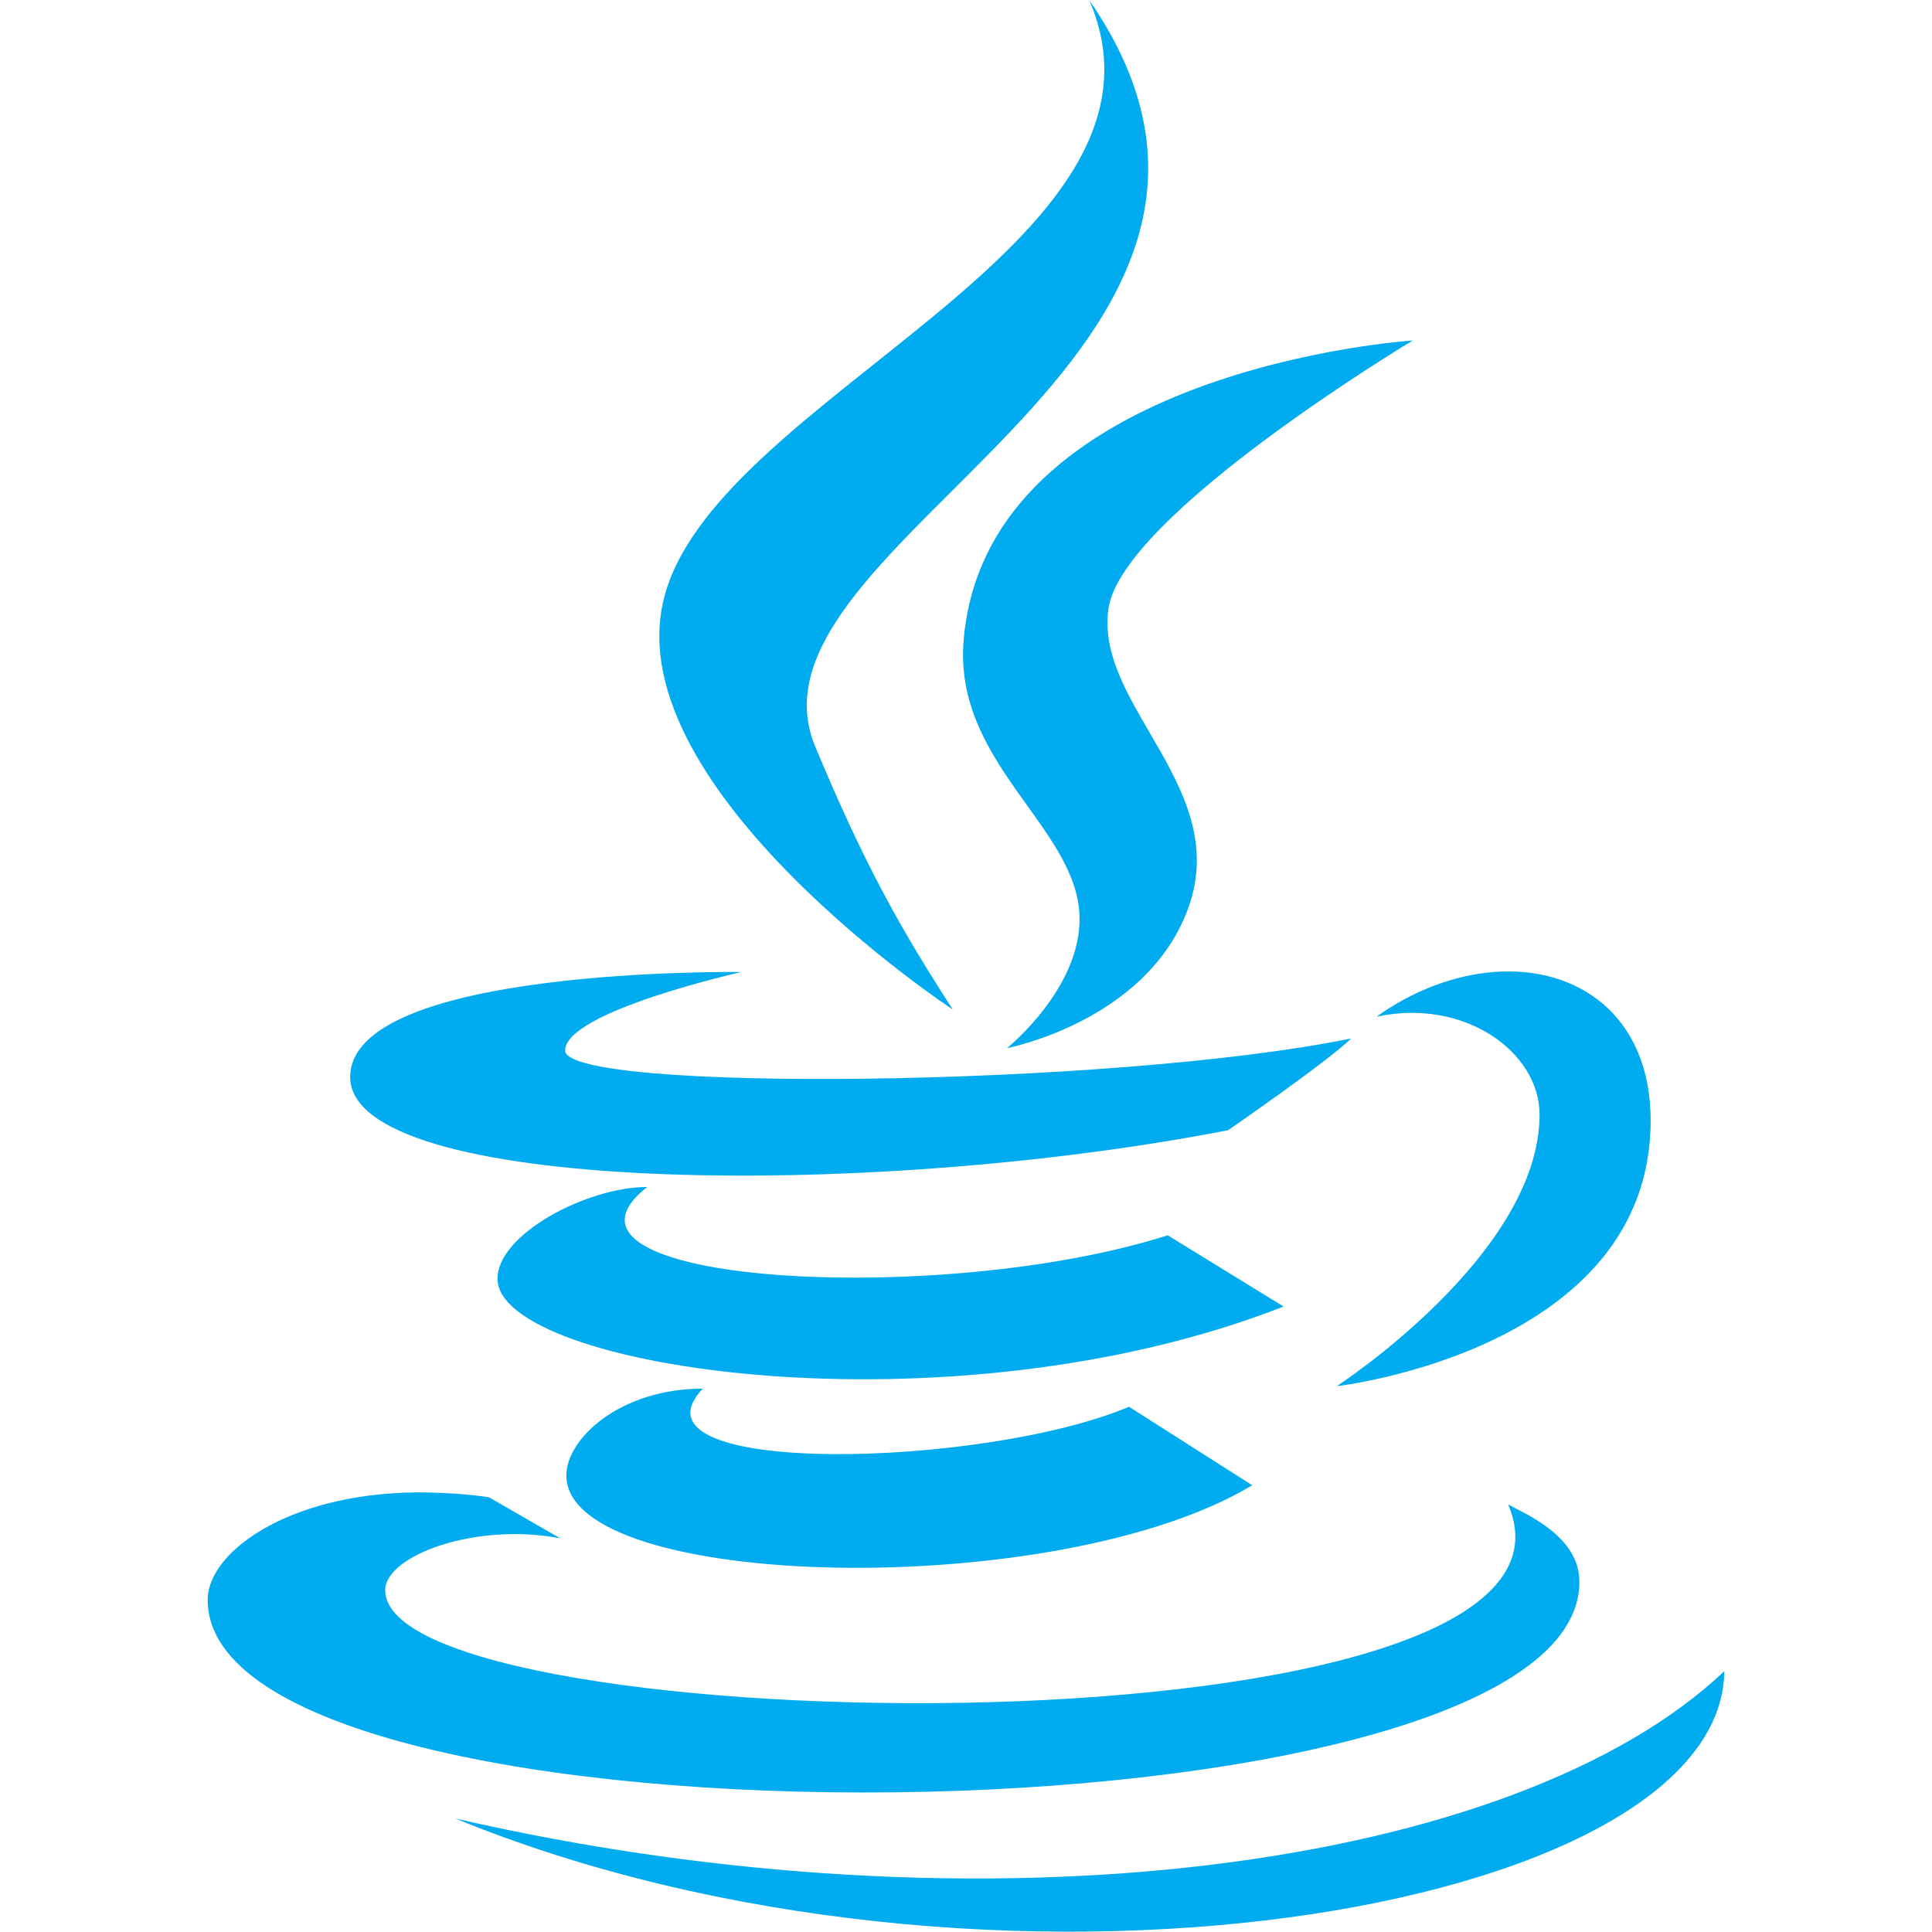
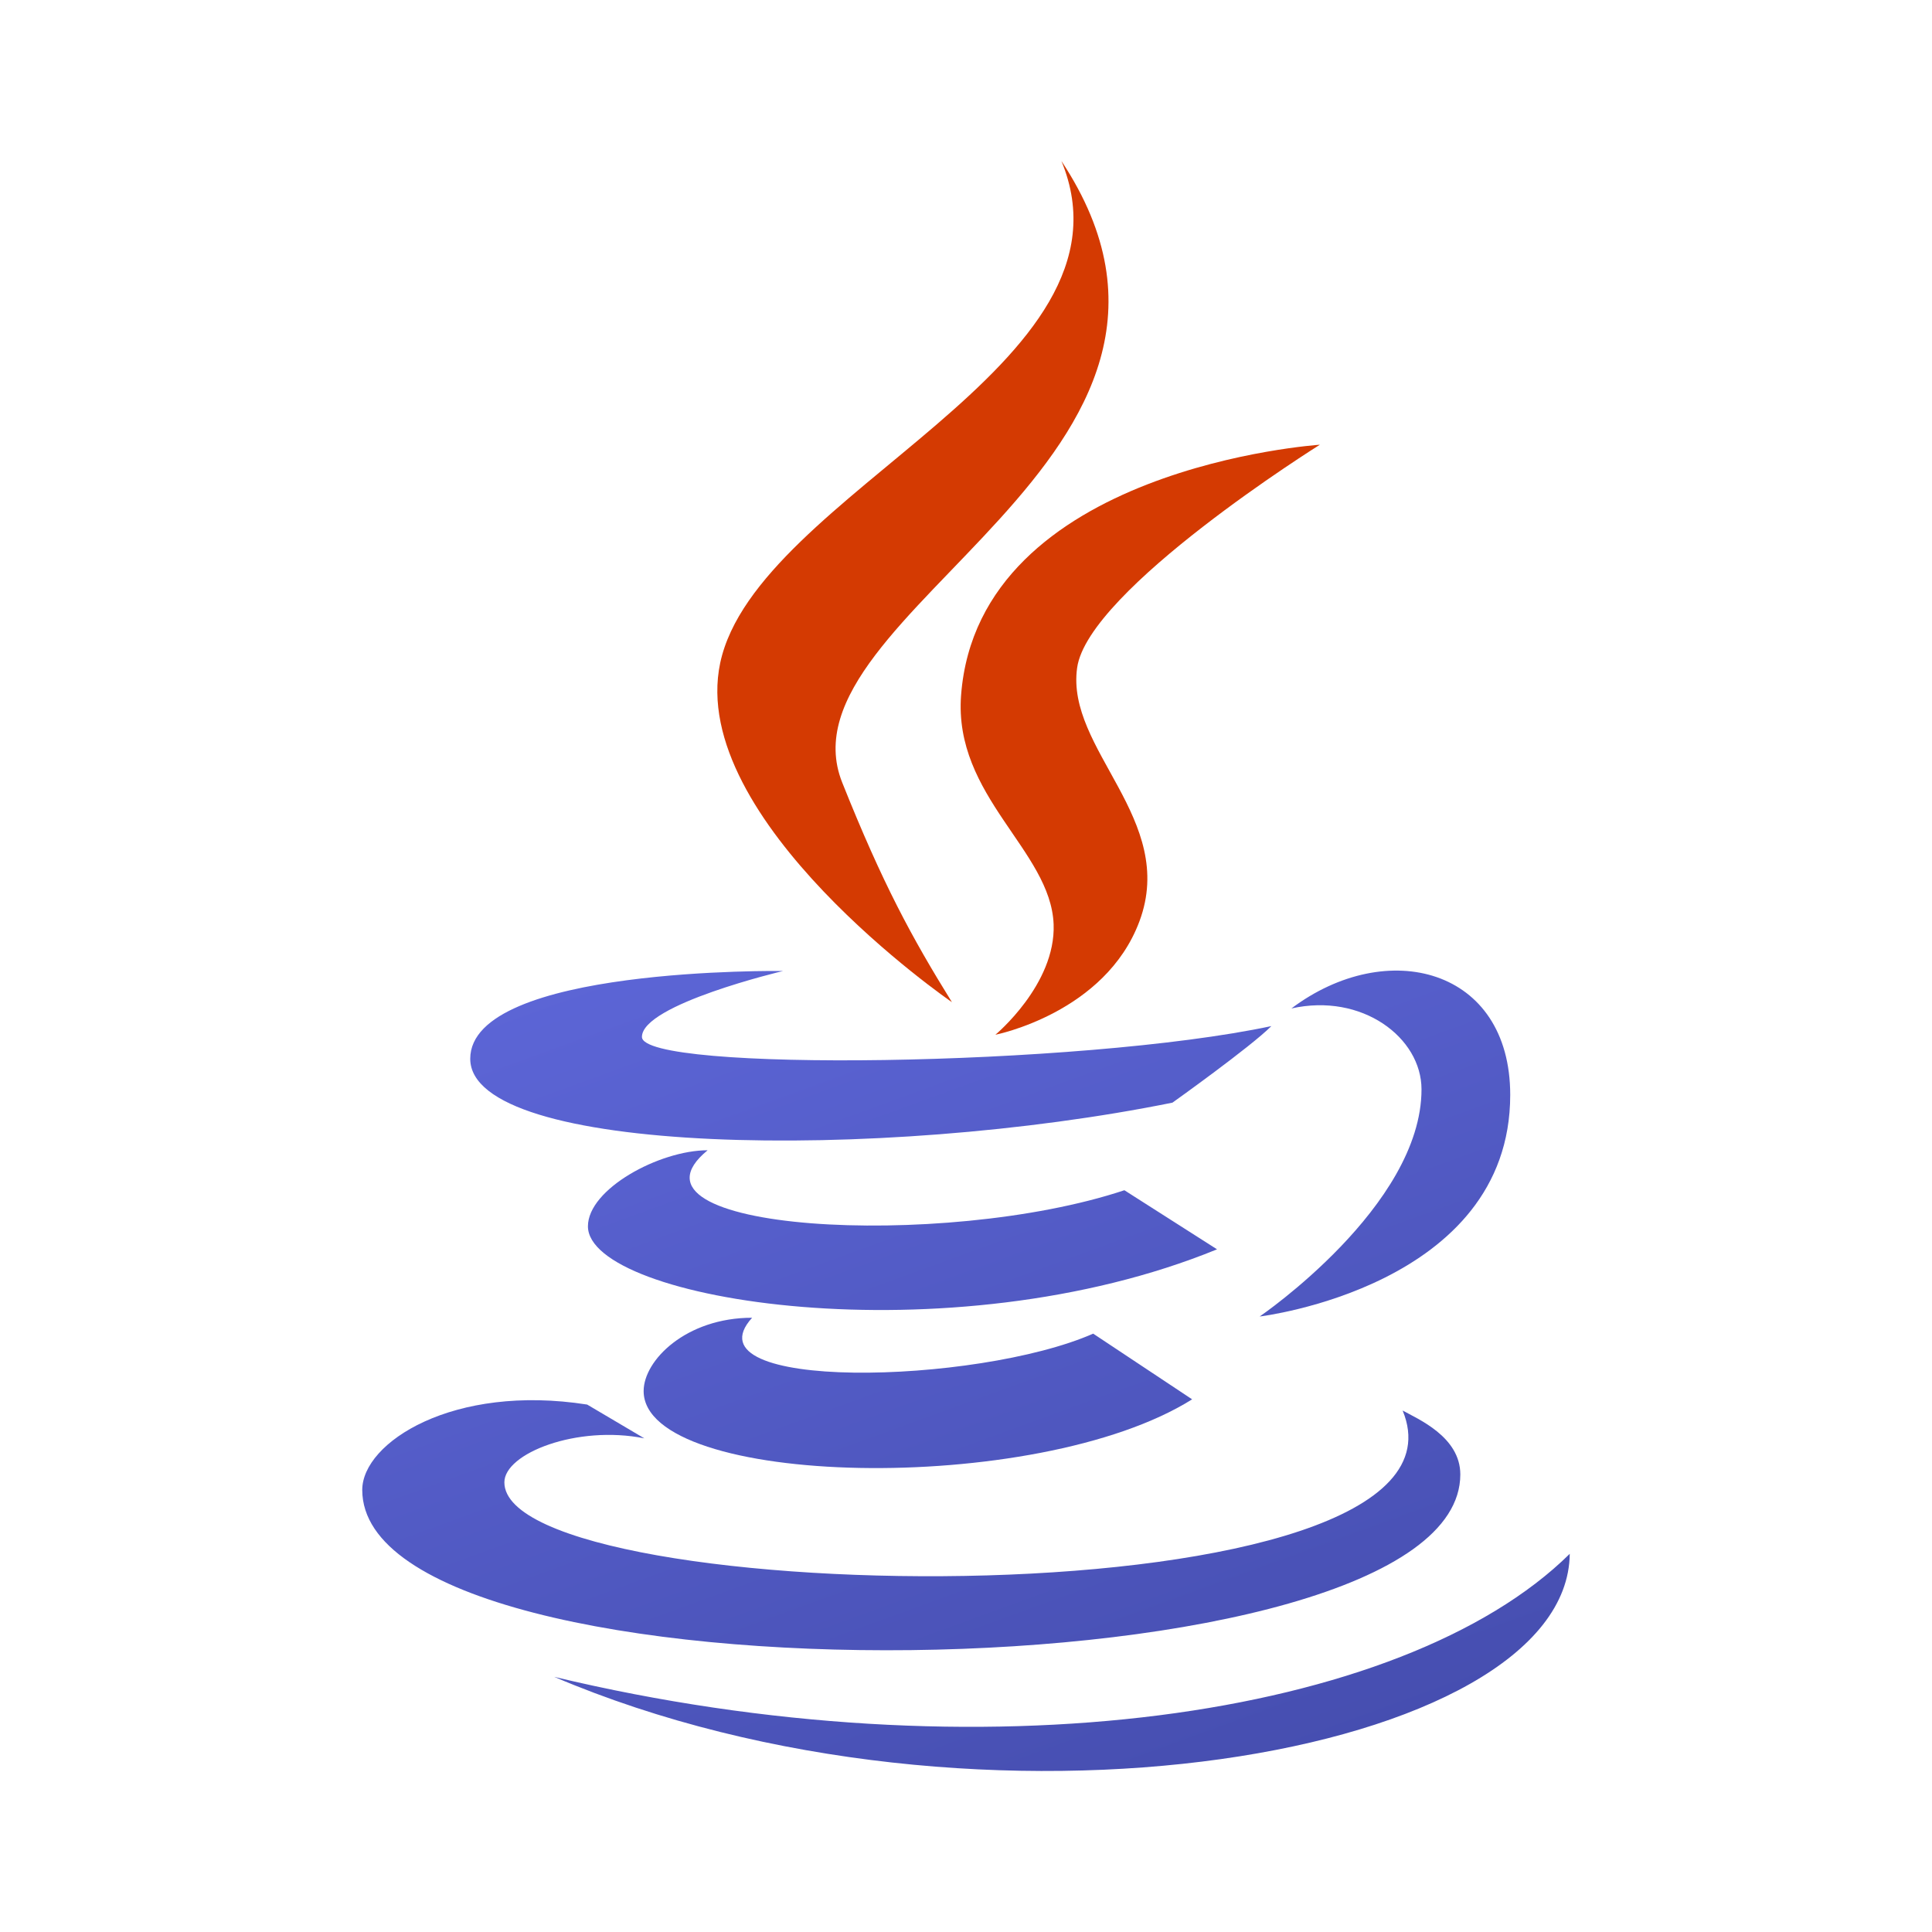
- <svg xmlns="http://www.w3.org/2000/svg" viewBox="0,0,256,256" width="144px" height="144px" fill-rule="nonzero">
-   <g fill="#00abf0" fill-rule="nonzero" stroke="none" stroke-width="1" stroke-linecap="butt" stroke-linejoin="miter" stroke-miterlimit="10" stroke-dasharray="" stroke-dashoffset="0" font-family="none" font-weight="none" font-size="none" text-anchor="none" style="mix-blend-mode: normal">
-     <g transform="scale(5.12,5.12)">
-       <path d="M28.188,0c2.75,6.363 -9.859,10.293 -11.031,15.594c-1.074,4.871 7.492,10.531 7.5,10.531c-1.301,-2.016 -2.258,-3.676 -3.562,-6.812c-2.207,-5.305 13.441,-10.105 7.094,-19.312zM36.562,8.812c0,0 -11.062,0.711 -11.625,7.781c-0.25,3.148 2.91,4.805 3,7.094c0.074,1.871 -1.875,3.438 -1.875,3.438c0,0 3.547,-0.676 4.656,-3.531c1.23,-3.168 -2.398,-5.309 -2.031,-7.844c0.352,-2.426 7.875,-6.938 7.875,-6.938zM19.188,25.156c0,0 -10.125,-0.145 -10.125,2.719c0,2.992 13.254,3.215 22.719,1.375c0,0 2.516,-1.73 3.188,-2.375c-6.203,1.266 -20.344,1.406 -20.344,0.312c0,-1.008 4.562,-2.031 4.562,-2.031zM38.656,25.156c-0.992,0.078 -2.062,0.461 -3.031,1.156c2.281,-0.492 4.219,0.922 4.219,2.531c0,3.625 -5.25,7.031 -5.25,7.031c0,0 8.125,-0.922 8.125,-6.875c0,-2.703 -1.879,-4.016 -4.062,-3.844zM16.75,30.719c-1.555,0 -3.875,1.219 -3.875,2.375c0,2.324 11.688,4.113 20.344,0.719l-3,-1.844c-5.867,1.879 -16.672,1.266 -13.469,-1.25zM18.188,35.938c-2.129,0 -3.531,1.285 -3.531,2.25c0,2.984 12.715,3.285 17.75,0.25l-3.188,-2.031c-3.762,1.59 -13.203,1.832 -11.031,-0.469zM11.094,38.625c-3.469,-0.07 -5.719,1.488 -5.719,2.781c0,6.875 35.5,6.559 35.5,-0.469c0,-1.168 -1.348,-1.734 -1.844,-2c2.902,6.719 -29.062,6.184 -29.062,2.219c0,-0.902 2.352,-1.766 4.531,-1.344l-1.844,-1.062c-0.543,-0.082 -1.066,-0.113 -1.562,-0.125zM44.625,43.25c-5.398,5.117 -19.078,6.973 -32.844,3.812c13.762,5.633 32.777,2.473 32.844,-3.812z" />
-     </g>
-   </g>
+ <svg xmlns="http://www.w3.org/2000/svg" viewBox="0 0 48 48" width="100px" height="100px">
+   <path fill="#d43a02" d="M23.65,24.898c-0.998-1.609-1.722-2.943-2.725-5.455C19.229,15.2,31.24,11.366,26.37,3.999 c2.111,5.089-7.577,8.235-8.477,12.473C17.07,20.37,23.645,24.898,23.65,24.898z" />
+   <path fill="#d43a02" d="M23.878,17.27c-0.192,2.516,2.229,3.857,2.299,5.695c0.056,1.496-1.447,2.743-1.447,2.743 s2.728-0.536,3.579-2.818c0.945-2.534-1.834-4.269-1.548-6.298c0.267-1.938,6.031-5.543,6.031-5.543S24.311,11.611,23.878,17.27z" />
+   <linearGradient id="P9ujQJgz7XN9Qbny9S64Ha" x1="22.677" x2="30.737" y1="21.174" y2="43.318" gradientUnits="userSpaceOnUse">
+     <stop offset="0" stop-color="#5c65d6" />
+     <stop offset=".999" stop-color="#464eb0" />
+   </linearGradient>
+   <path fill="url(#P9ujQJgz7XN9Qbny9S64Ha)" d="M32.084,25.055c1.754-0.394,3.233,0.723,3.233,2.01c0,2.901-4.021,5.643-4.021,5.643 s6.225-0.742,6.225-5.505C37.521,24.053,34.464,23.266,32.084,25.055z M29.129,27.395c0,0,1.941-1.383,2.458-1.902 c-4.763,1.011-15.638,1.147-15.638,0.269c0-0.809,3.507-1.638,3.507-1.638s-7.773-0.112-7.773,2.181 C11.683,28.695,21.858,28.866,29.129,27.395z" />
+   <linearGradient id="P9ujQJgz7XN9Qbny9S64Hb" x1="19.498" x2="27.296" y1="22.77" y2="44.196" gradientUnits="userSpaceOnUse">
+     <stop offset="0" stop-color="#5c65d6" />
+     <stop offset=".999" stop-color="#464eb0" />
+   </linearGradient>
+   <path fill="url(#P9ujQJgz7XN9Qbny9S64Hb)" d="M27.935,29.571 c-4.509,1.499-12.814,1.02-10.354-0.993c-1.198,0-2.974,0.963-2.974,1.889c0,1.857,8.982,3.291,15.63,0.572L27.935,29.571z" />
+   <linearGradient id="P9ujQJgz7XN9Qbny9S64Hc" x1="18.698" x2="26.59" y1="23.455" y2="45.14" gradientUnits="userSpaceOnUse">
+     <stop offset="0" stop-color="#5c65d6" />
+     <stop offset=".999" stop-color="#464eb0" />
+   </linearGradient>
+   <path fill="url(#P9ujQJgz7XN9Qbny9S64Hc)" d="M18.686,32.739 c-1.636,0-2.695,1.054-2.695,1.822c0,2.391,9.76,2.632,13.627,0.205l-2.458-1.632C24.271,34.404,17.014,34.579,18.686,32.739z" />
+   <linearGradient id="P9ujQJgz7XN9Qbny9S64Hd" x1="18.03" x2="25.861" y1="24.198" y2="45.712" gradientUnits="userSpaceOnUse">
+     <stop offset="0" stop-color="#5c65d6" />
+     <stop offset=".999" stop-color="#464eb0" />
+   </linearGradient>
+   <path fill="url(#P9ujQJgz7XN9Qbny9S64Hd)" d="M36.281,36.632 c0-0.936-1.055-1.377-1.433-1.588c2.228,5.373-22.317,4.956-22.317,1.784c0-0.721,1.807-1.427,3.477-1.093l-1.42-0.839 C11.26,34.374,9,35.837,9,37.017C9,42.52,36.281,42.255,36.281,36.632z" />
+   <linearGradient id="P9ujQJgz7XN9Qbny9S64He" x1="20.725" x2="28.228" y1="24.582" y2="45.197" gradientUnits="userSpaceOnUse">
+     <stop offset="0" stop-color="#5c65d6" />
+     <stop offset=".999" stop-color="#464eb0" />
+   </linearGradient>
+   <path fill="url(#P9ujQJgz7XN9Qbny9S64He)" d="M39,38.604 c-4.146,4.095-14.659,5.587-25.231,3.057C24.341,46.164,38.95,43.628,39,38.604z" />
</svg>
